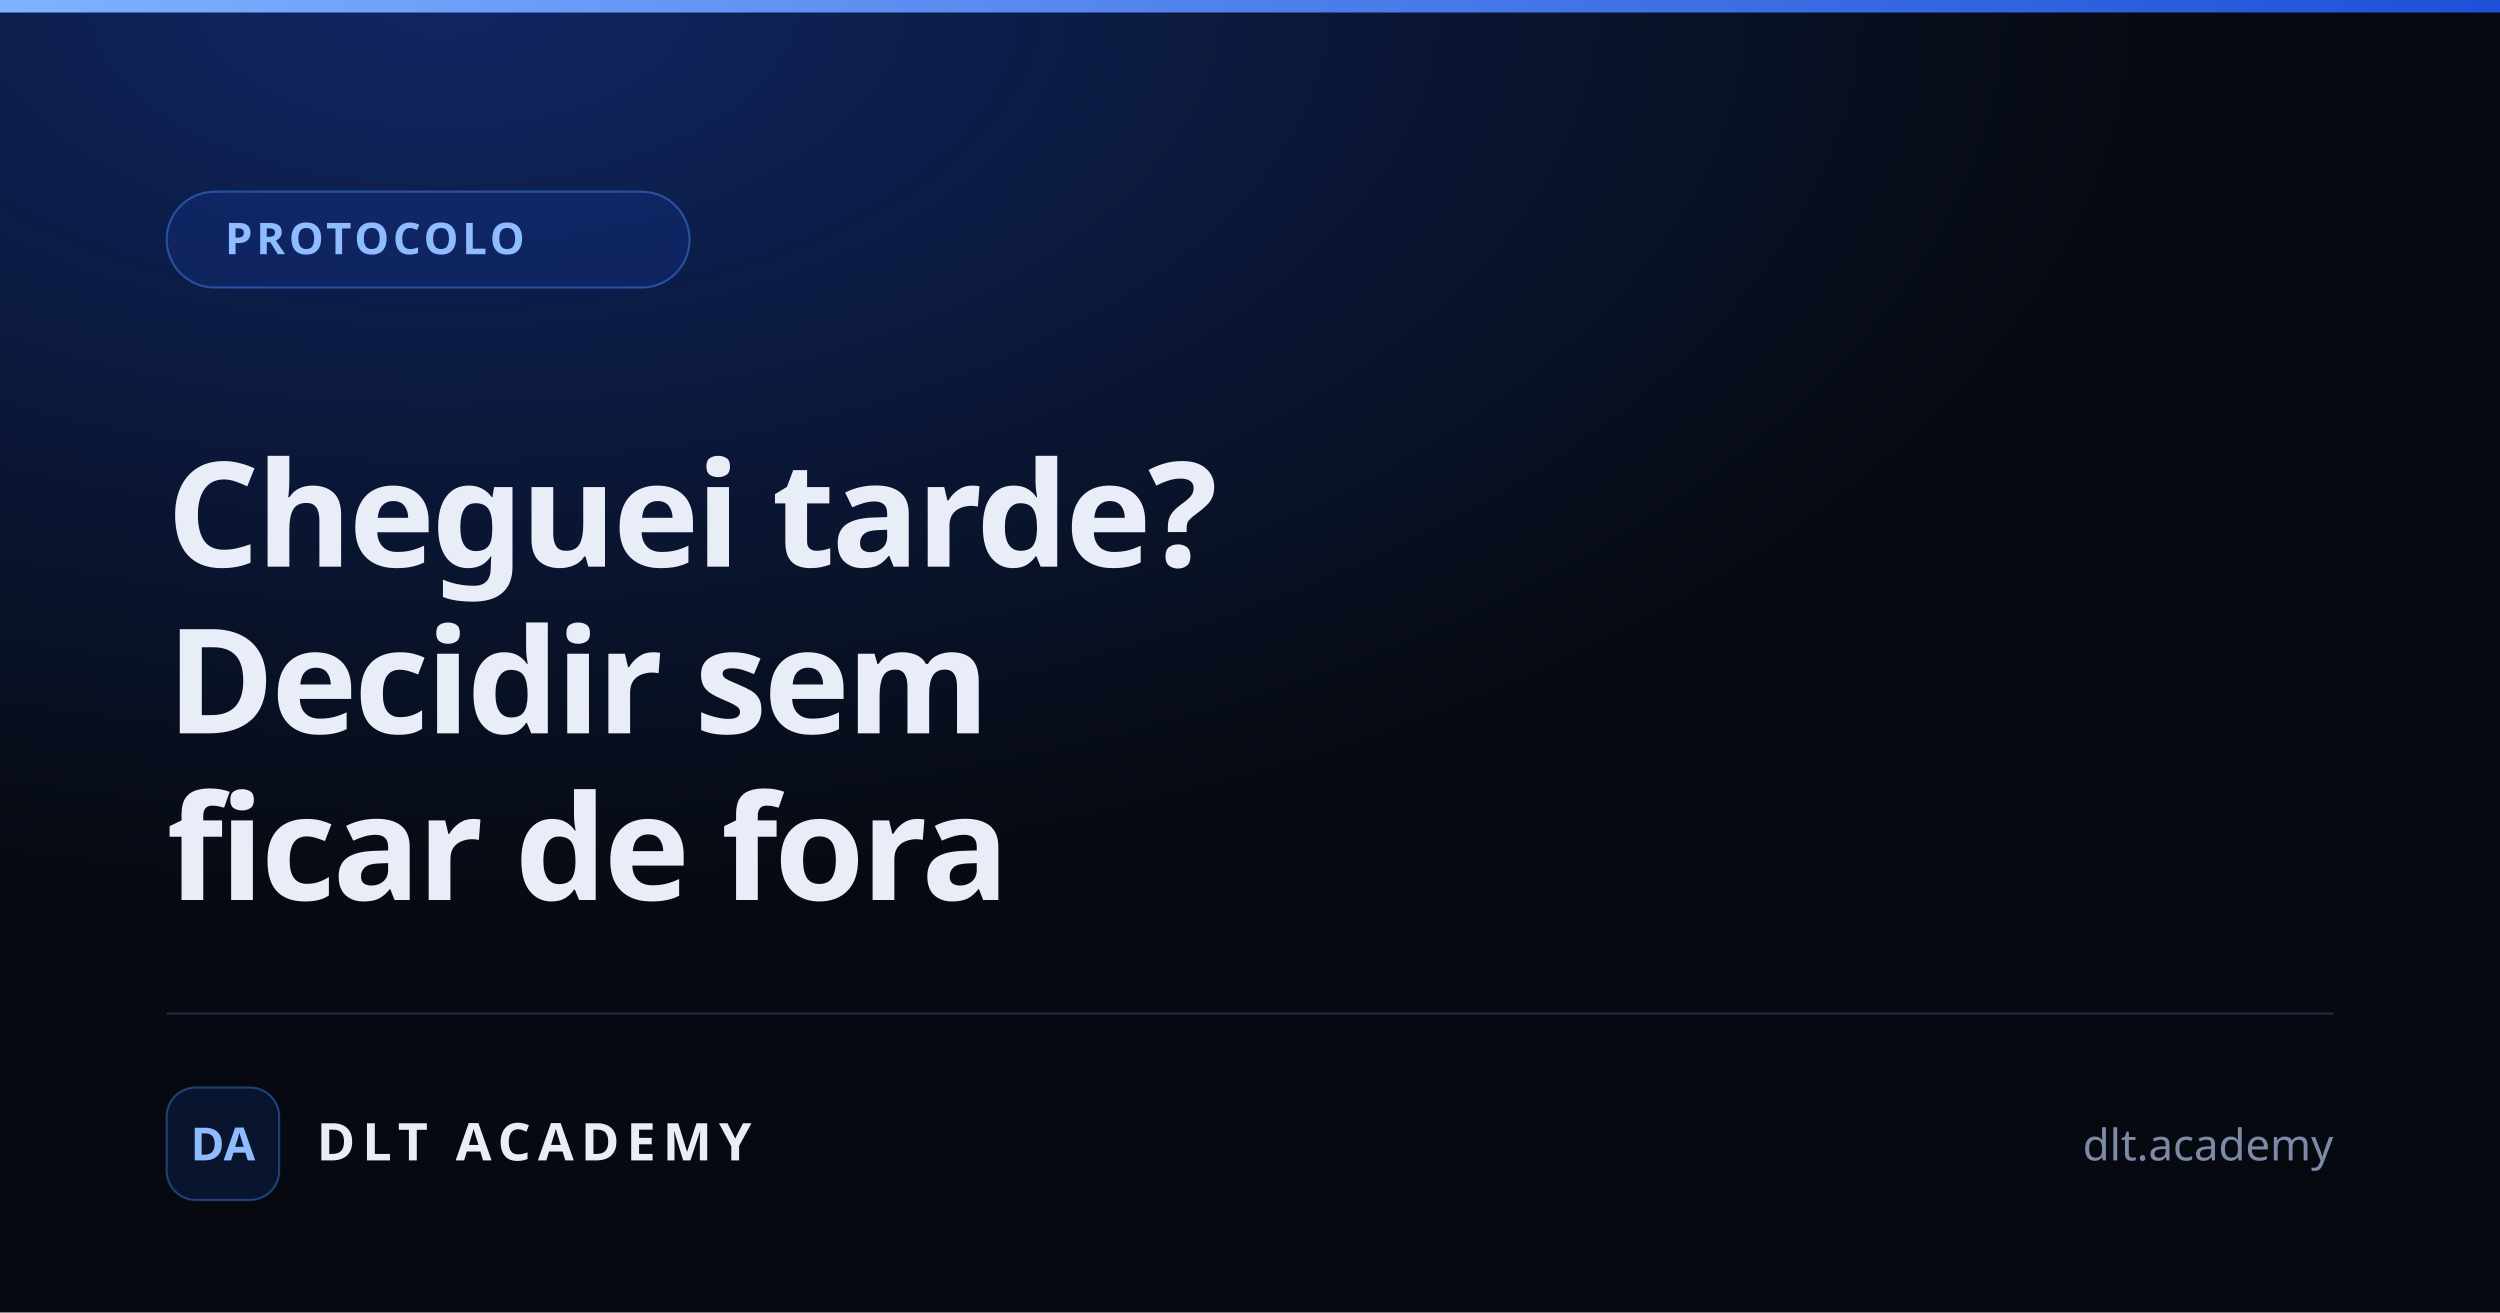
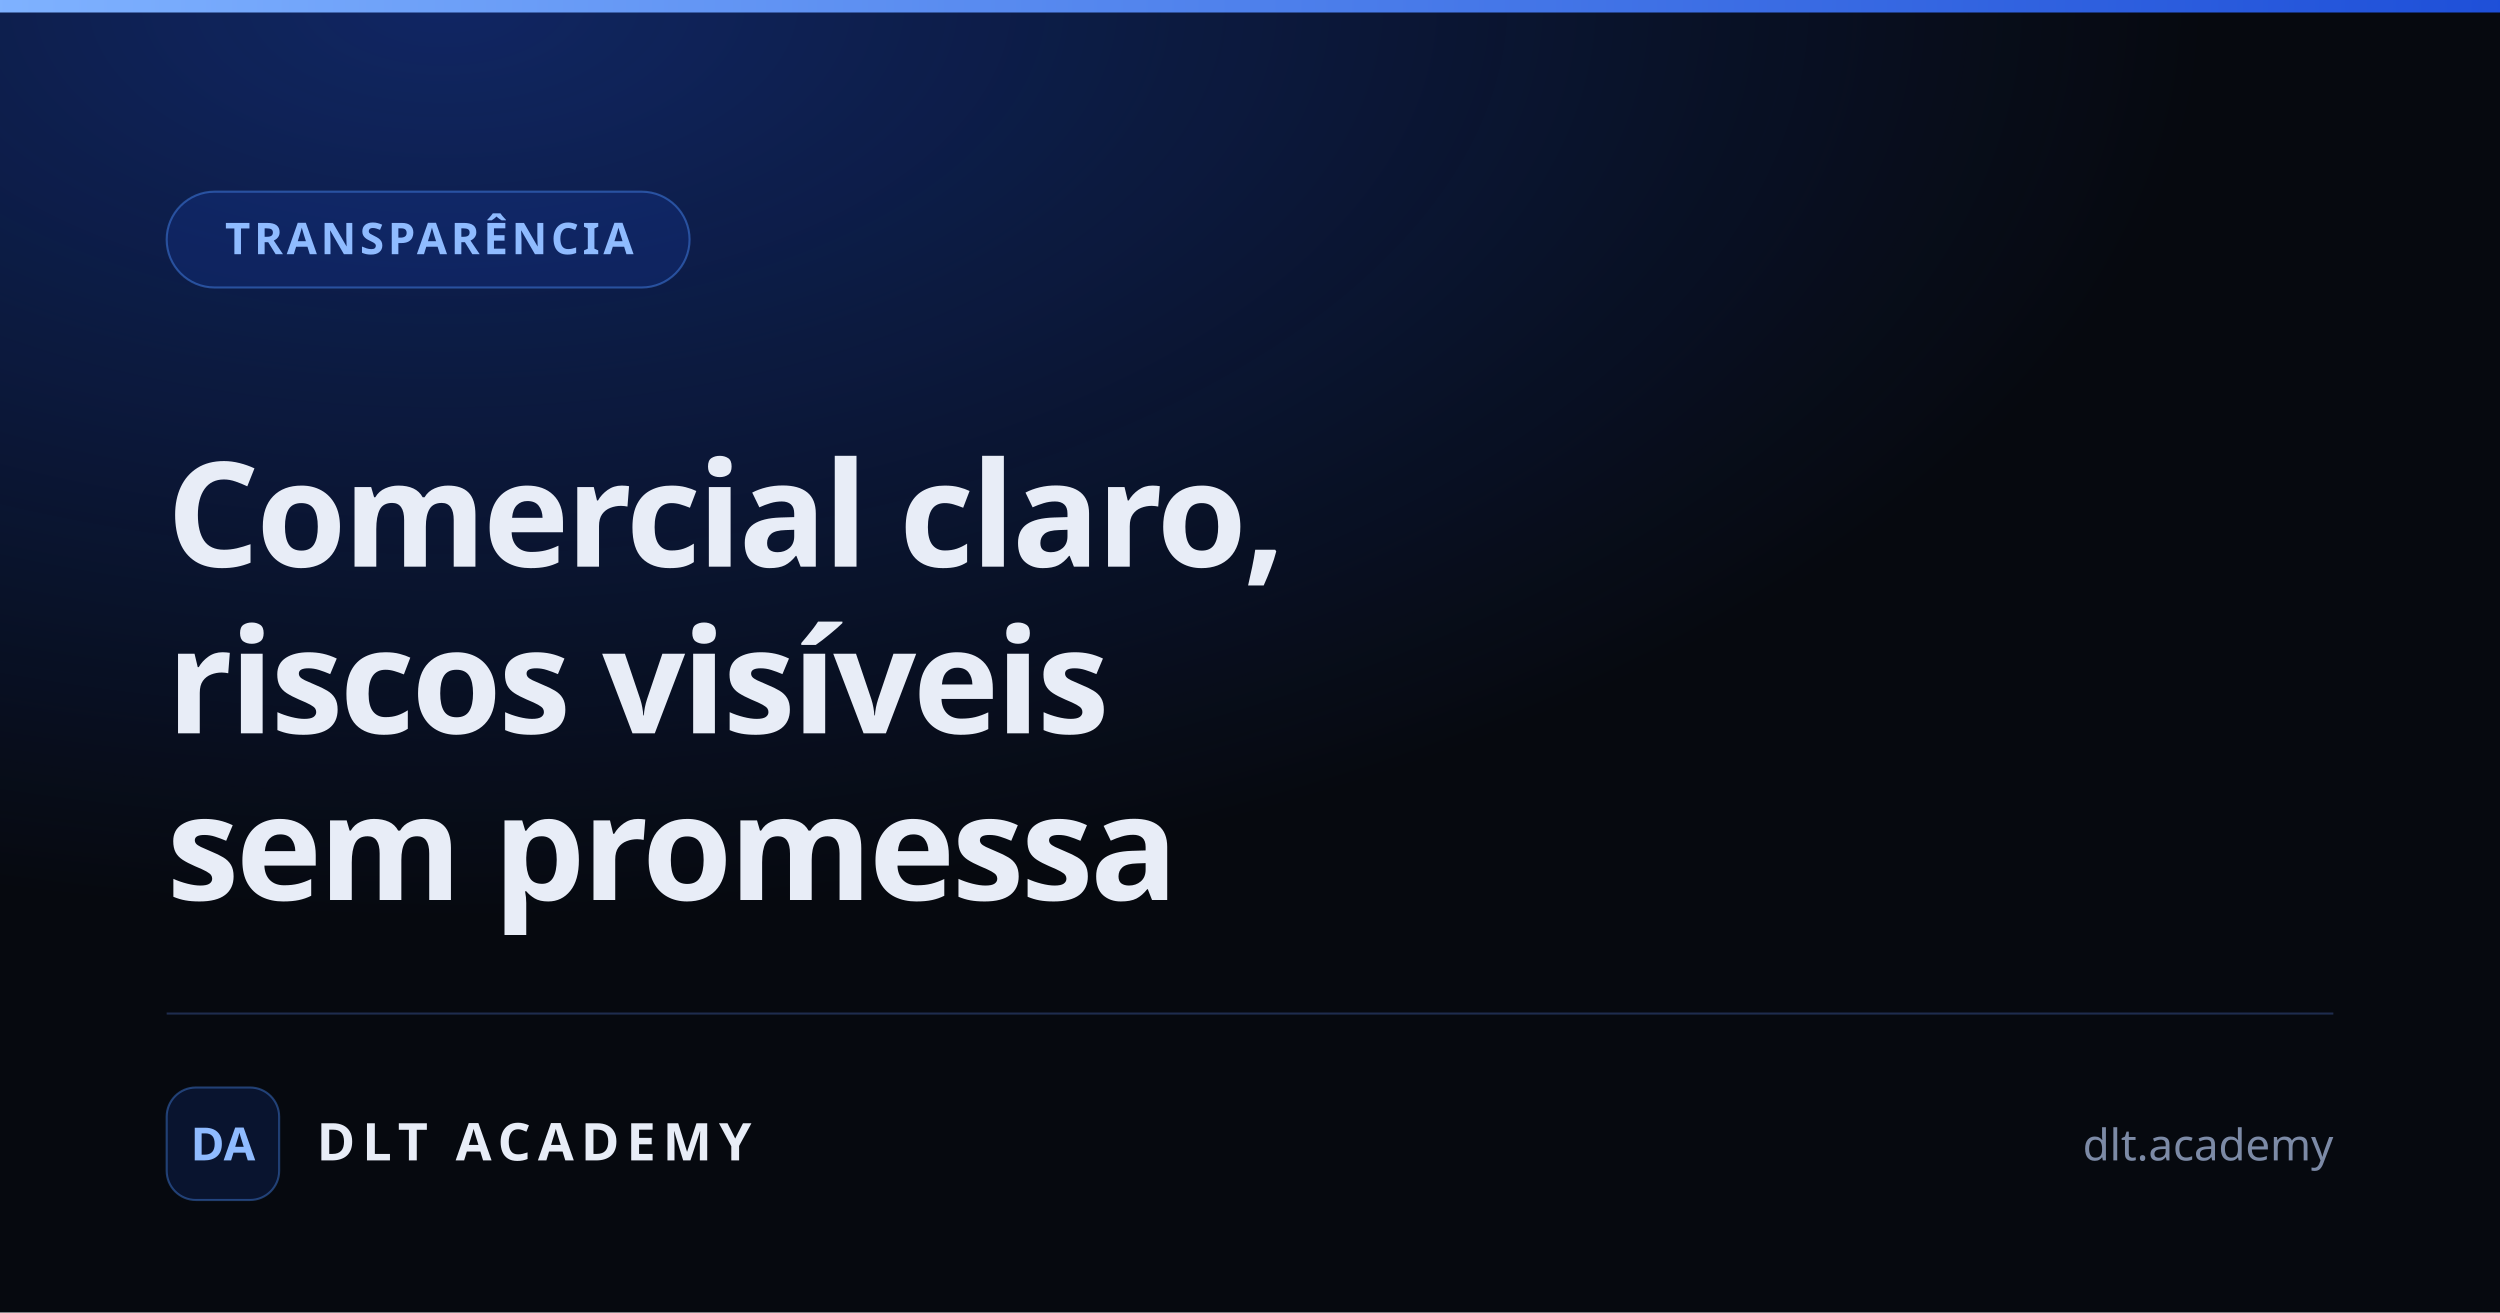
- <svg xmlns="http://www.w3.org/2000/svg" width="1200" height="630" viewBox="0 0 1200 630" role="img" aria-label="Cheguei tarde? Protocolo DLT Academy">
+ <svg xmlns="http://www.w3.org/2000/svg" width="1200" height="630" viewBox="0 0 1200 630" role="img" aria-label="Transparência DLT Academy">
  <defs>
    <radialGradient id="glow" cx="18%" cy="0%" r="70%">
      <stop offset="0%" stop-color="#1E4FD8" stop-opacity="0.42" />
      <stop offset="100%" stop-color="#1E4FD8" stop-opacity="0" />
    </radialGradient>
    <linearGradient id="rule" x1="0" y1="0" x2="1" y2="0">
      <stop offset="0%" stop-color="#7FB2FF" />
      <stop offset="100%" stop-color="#1E4FD8" />
    </linearGradient>
  </defs>
  <rect width="1200" height="630" fill="#06090F" />
  <rect width="1200" height="630" fill="url(#glow)" />
  <rect x="0" y="0" width="1200" height="6" fill="url(#rule)" />
  <rect x="80" y="92" width="251" height="46" rx="23" fill="#1E4FD8" fill-opacity="0.16" stroke="#4A8DF8" stroke-opacity="0.45" />
-   <text x="108" y="122" font-family="Sora, 'Trebuchet MS', sans-serif" font-size="21" font-weight="700" letter-spacing="1.8" fill="#8FBBFF">PROTOCOLO</text>
+   <text x="108" y="122" font-family="Sora, 'Trebuchet MS', sans-serif" font-size="21" font-weight="700" letter-spacing="1.8" fill="#8FBBFF">TRANSPARÊNCIA</text>
  <text font-family="Sora, 'Trebuchet MS', sans-serif" font-size="70" font-weight="700" letter-spacing="-1.6" fill="#E8EDF7">
-     <tspan x="80" y="272">Cheguei tarde?</tspan>
-     <tspan x="80" y="352">Decidir sem</tspan>
-     <tspan x="80" y="432">ficar de fora</tspan>
+     <tspan x="80" y="272">Comercial claro,</tspan>
+     <tspan x="80" y="352">riscos visíveis</tspan>
+     <tspan x="80" y="432">sem promessa</tspan>
  </text>
  <rect x="80" y="486" width="1040" height="1" fill="#1E2C4E" />
  <rect x="80" y="522" width="54" height="54" rx="14" fill="#1E4FD8" fill-opacity="0.16" stroke="#4A8DF8" stroke-opacity="0.4" />
  <text x="107" y="557" text-anchor="middle" font-family="Sora, 'Trebuchet MS', sans-serif" font-size="22" font-weight="700" fill="#8FBBFF">DA</text>
  <text x="152" y="557" font-family="Sora, 'Trebuchet MS', sans-serif" font-size="25" font-weight="700" letter-spacing="3.4" fill="#E8EDF7">DLT ACADEMY</text>
  <text x="1120" y="557" text-anchor="end" font-family="Sora, 'Trebuchet MS', sans-serif" font-size="21" font-weight="500" fill="#7C8AA6">dlt.academy</text>
</svg>
